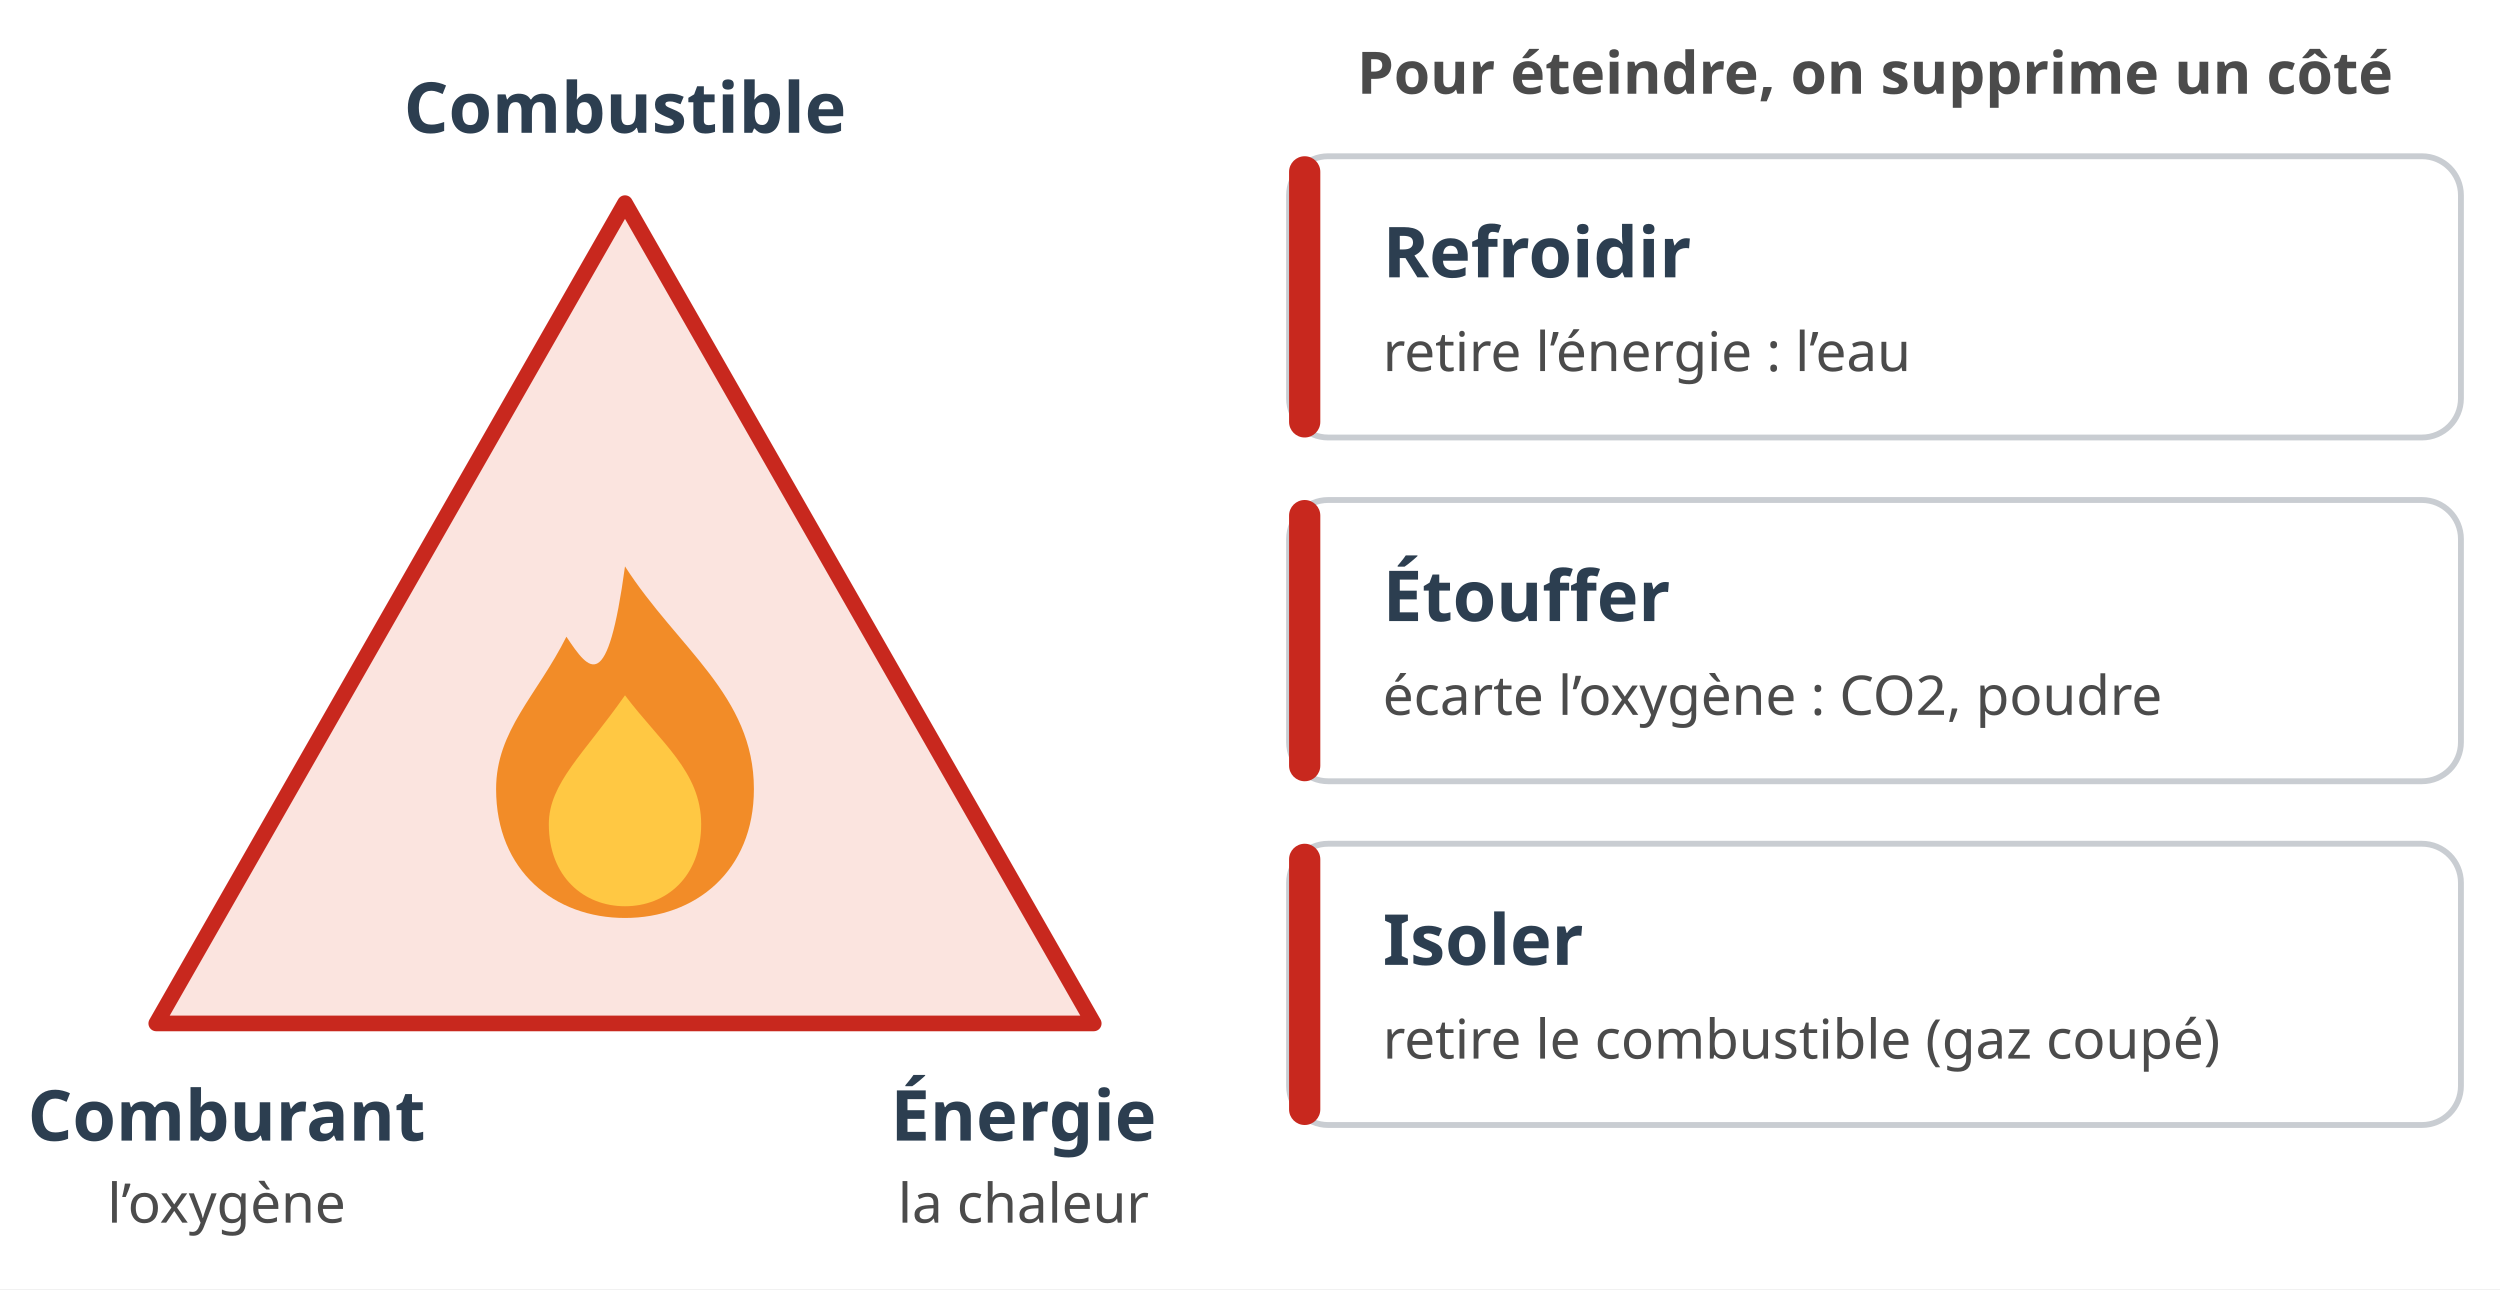
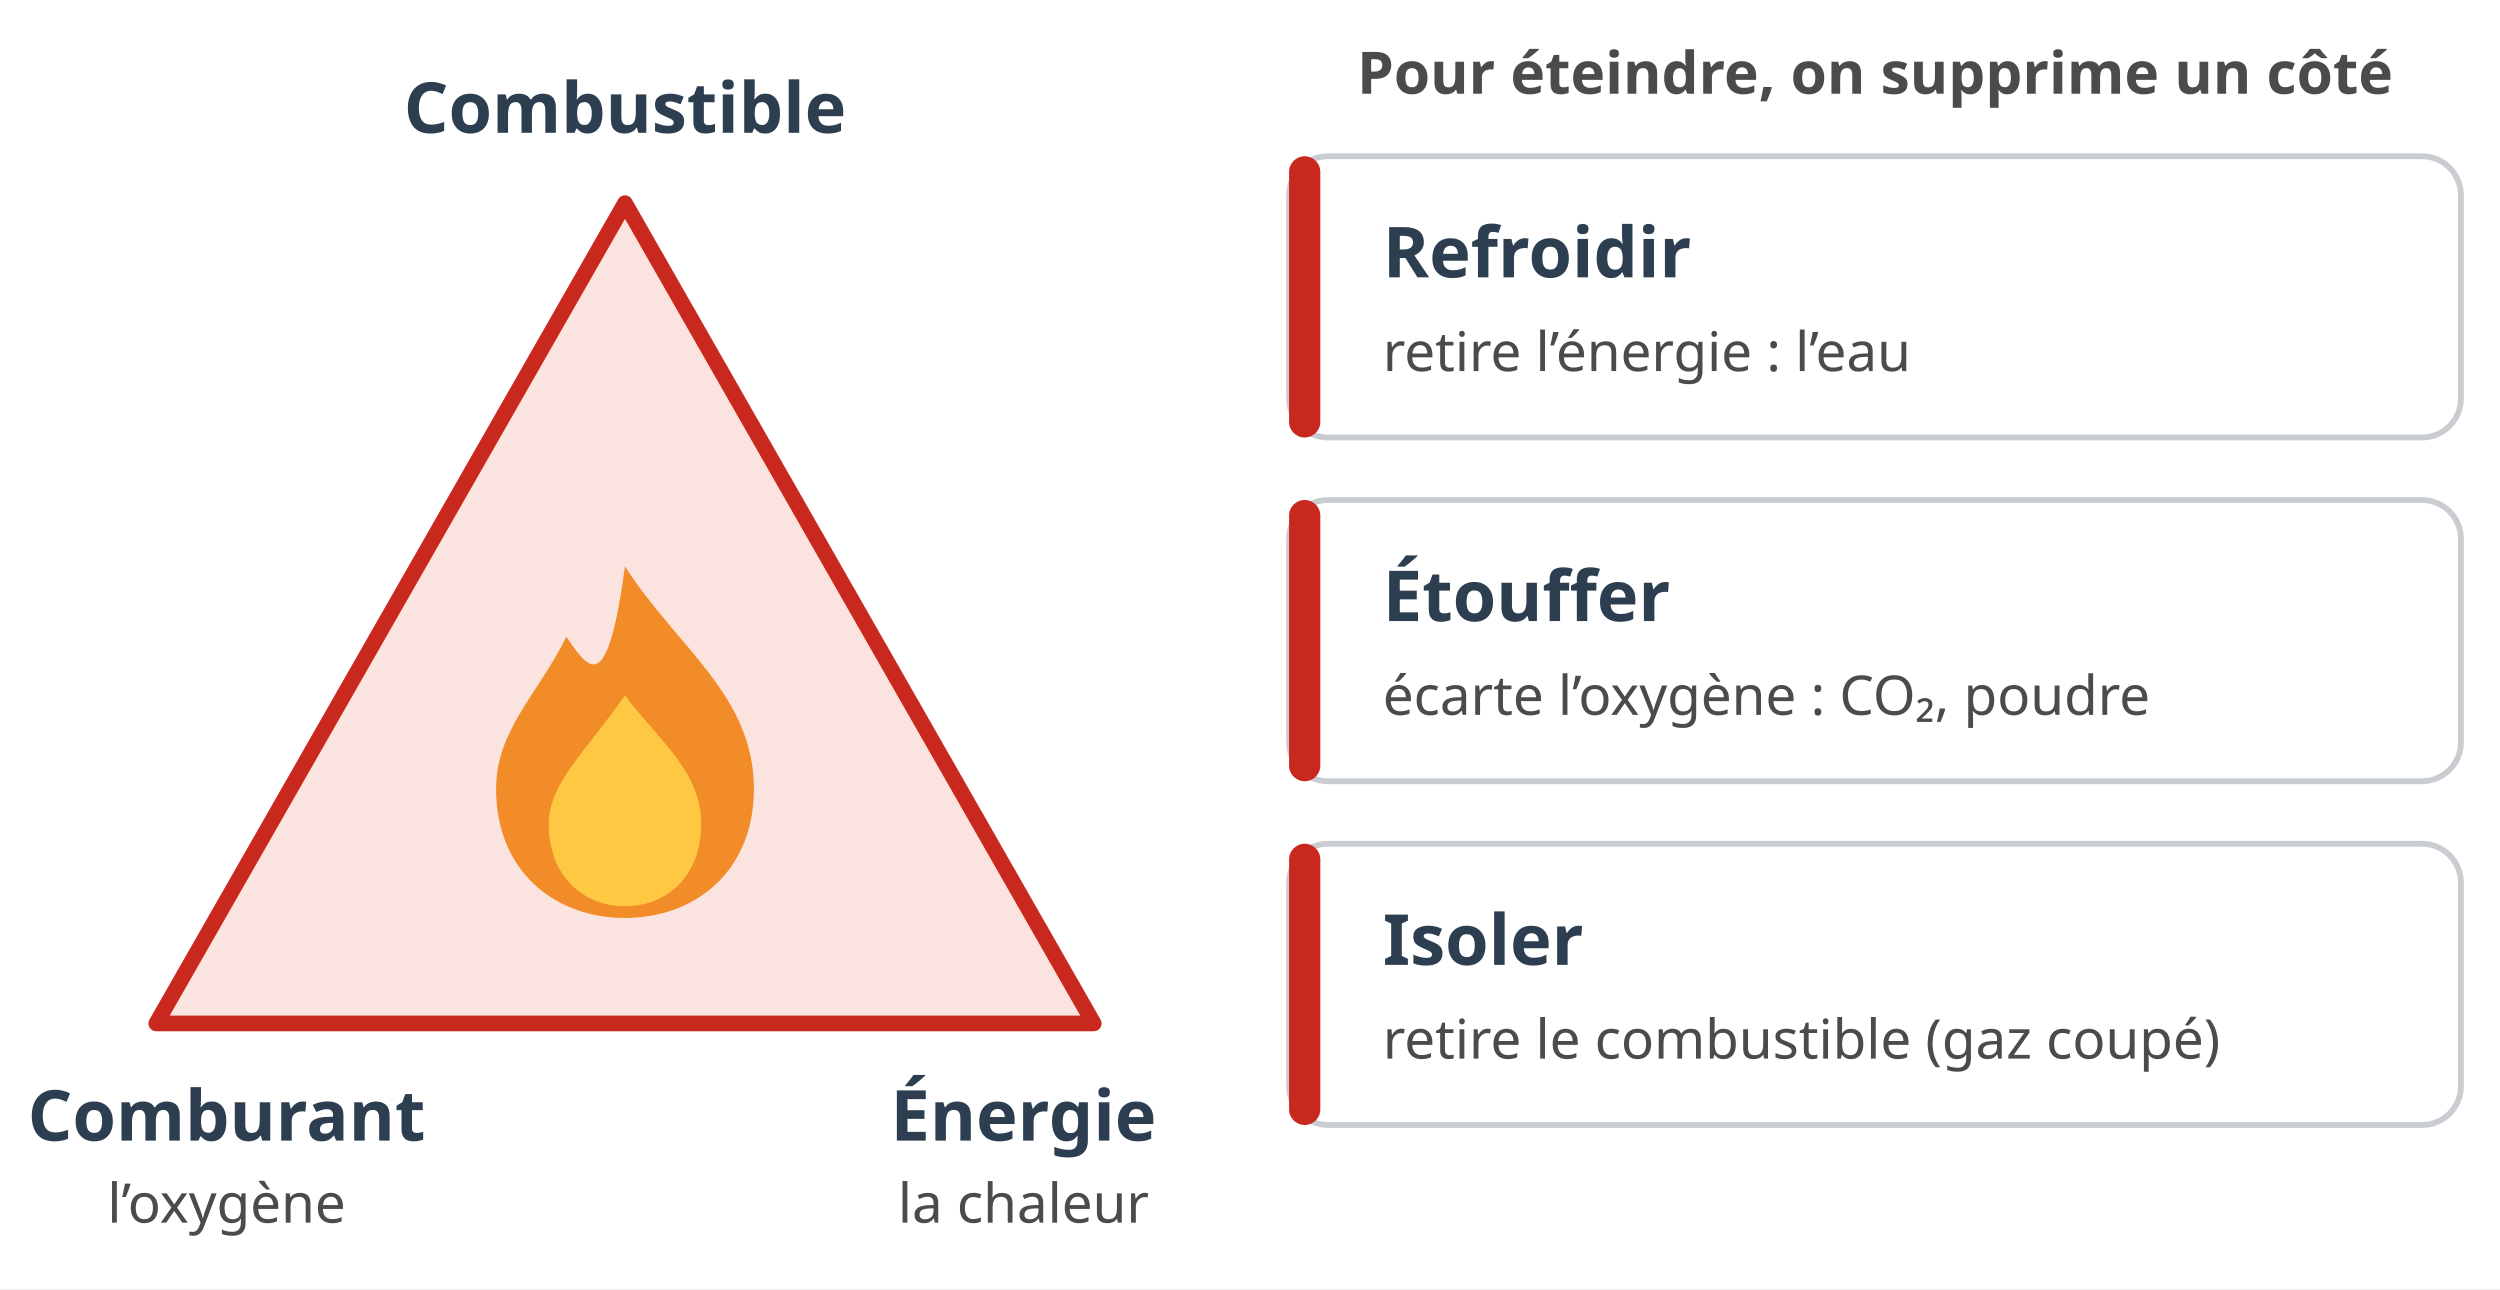
<svg xmlns="http://www.w3.org/2000/svg" viewBox="0 0 640 330" width="1280" height="660" role="img" aria-labelledby="trit trid">
  <rect x="0" y="0" width="640" height="330" fill="#FFFFFF" />
  <polygon points="160,52 40,262 280,262" fill="#FBE4DF" stroke="#C8281E" stroke-width="4" stroke-linejoin="round" />
  <g transform="translate(160,190) scale(1.5)">
    <path d="M0,-30 C9,-16 22,-8 22,8 C22,22 12,30 0,30 C-12,30 -22,22 -22,8 C-22,-2 -15,-8 -10,-18 C-6,-12 -3,-8 0,-30 Z" fill="#F28C28" />
    <path d="M0,-8 C6,0 13,5 13,14 C13,23 7,28 0,28 C-7,28 -13,23 -13,14 C-13,7 -7,2 0,-8 Z" fill="#FFC843" />
  </g>
  <text x="160" y="34" text-anchor="middle" font-family="Segoe UI, Tahoma, Geneva, Verdana, sans-serif" font-size="18" font-weight="700" fill="#2C3E50">Combustible</text>
  <text x="58" y="292" text-anchor="middle" font-family="Segoe UI, Tahoma, Geneva, Verdana, sans-serif" font-size="18" font-weight="700" fill="#2C3E50">Comburant</text>
  <text x="262" y="292" text-anchor="middle" font-family="Segoe UI, Tahoma, Geneva, Verdana, sans-serif" font-size="18" font-weight="700" fill="#2C3E50">Énergie</text>
  <text x="58" y="313" text-anchor="middle" font-family="Segoe UI, Tahoma, Geneva, Verdana, sans-serif" font-size="14" font-weight="400" fill="#4B4B4B">l’oxygène</text>
  <text x="262" y="313" text-anchor="middle" font-family="Segoe UI, Tahoma, Geneva, Verdana, sans-serif" font-size="14" font-weight="400" fill="#4B4B4B">la chaleur</text>
  <rect x="330" y="40" width="300" height="72" rx="10" fill="#FFFFFF" stroke="#C9CDD2" stroke-width="1.5" />
  <rect x="330" y="40" width="8" height="72" rx="4" fill="#C8281E" />
  <text x="354" y="71" text-anchor="start" font-family="Segoe UI, Tahoma, Geneva, Verdana, sans-serif" font-size="18" font-weight="700" fill="#2C3E50">Refroidir</text>
  <text x="354" y="95" text-anchor="start" font-family="Segoe UI, Tahoma, Geneva, Verdana, sans-serif" font-size="14" font-weight="400" fill="#4B4B4B">retire l’énergie : l’eau</text>
  <rect x="330" y="128" width="300" height="72" rx="10" fill="#FFFFFF" stroke="#C9CDD2" stroke-width="1.5" />
  <rect x="330" y="128" width="8" height="72" rx="4" fill="#C8281E" />
  <text x="354" y="159" text-anchor="start" font-family="Segoe UI, Tahoma, Geneva, Verdana, sans-serif" font-size="18" font-weight="700" fill="#2C3E50">Étouffer</text>
-   <text x="354" y="183" text-anchor="start" font-family="Segoe UI, Tahoma, Geneva, Verdana, sans-serif" font-size="14" font-weight="400" fill="#4B4B4B">écarte l’oxygène : CO2, poudre</text>
+   <text x="354" y="183" text-anchor="start" font-family="Segoe UI, Tahoma, Geneva, Verdana, sans-serif" font-size="14" font-weight="400" fill="#4B4B4B">écarte l’oxygène : CO₂, poudre</text>
  <rect x="330" y="216" width="300" height="72" rx="10" fill="#FFFFFF" stroke="#C9CDD2" stroke-width="1.5" />
  <rect x="330" y="216" width="8" height="72" rx="4" fill="#C8281E" />
  <text x="354" y="247" text-anchor="start" font-family="Segoe UI, Tahoma, Geneva, Verdana, sans-serif" font-size="18" font-weight="700" fill="#2C3E50">Isoler</text>
  <text x="354" y="271" text-anchor="start" font-family="Segoe UI, Tahoma, Geneva, Verdana, sans-serif" font-size="14" font-weight="400" fill="#4B4B4B">retire le combustible (gaz coupé)</text>
  <text x="480" y="24" text-anchor="middle" font-family="Segoe UI, Tahoma, Geneva, Verdana, sans-serif" font-size="15" font-weight="700" fill="#4B4B4B">Pour éteindre, on supprime un côté</text>
</svg>
